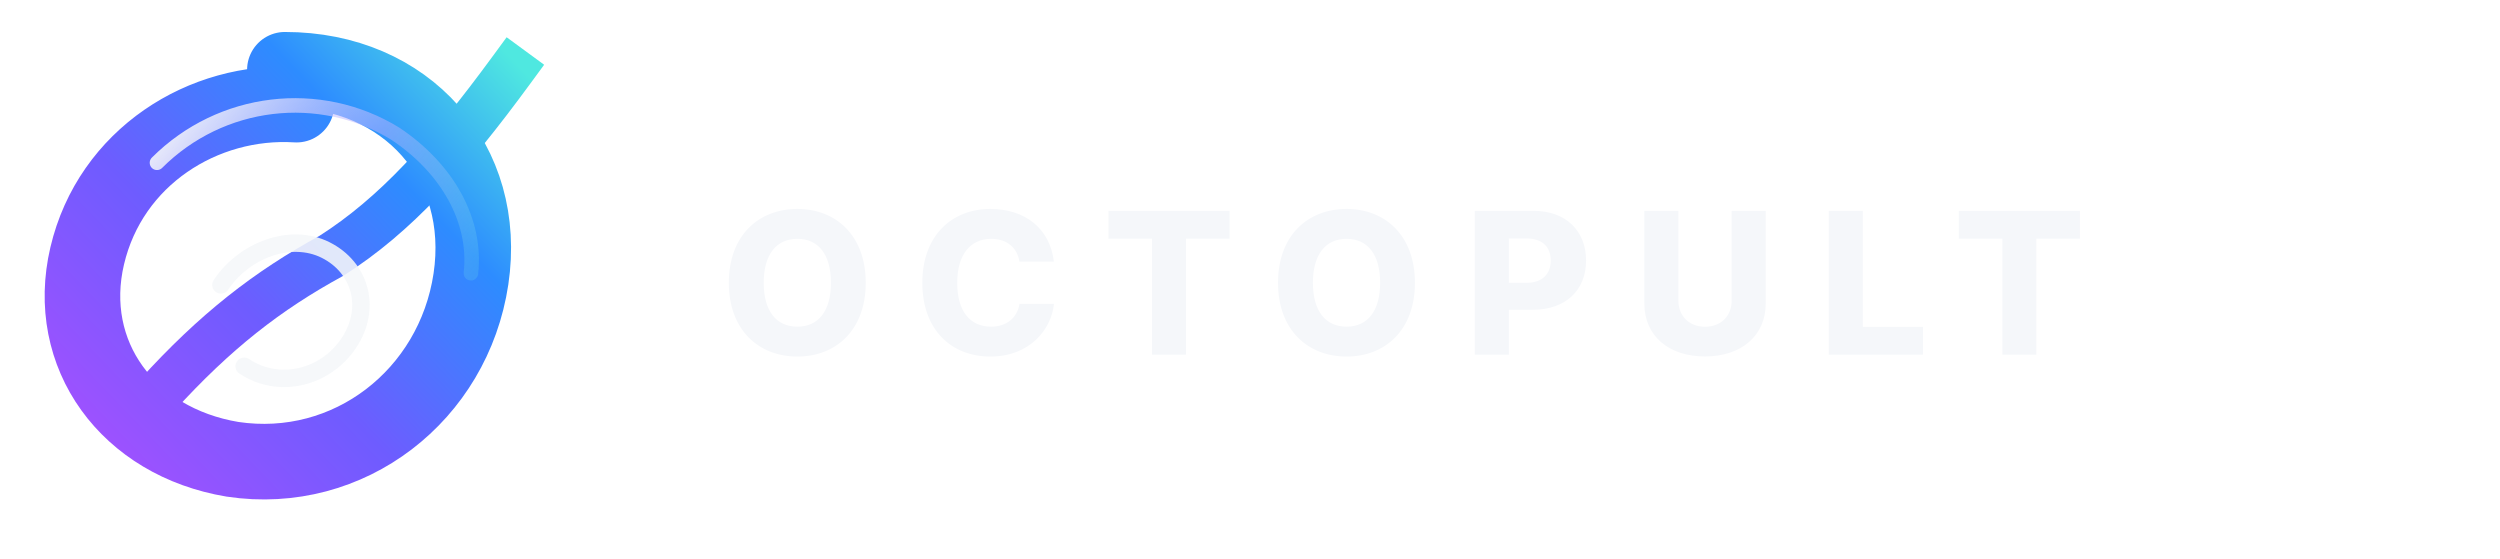
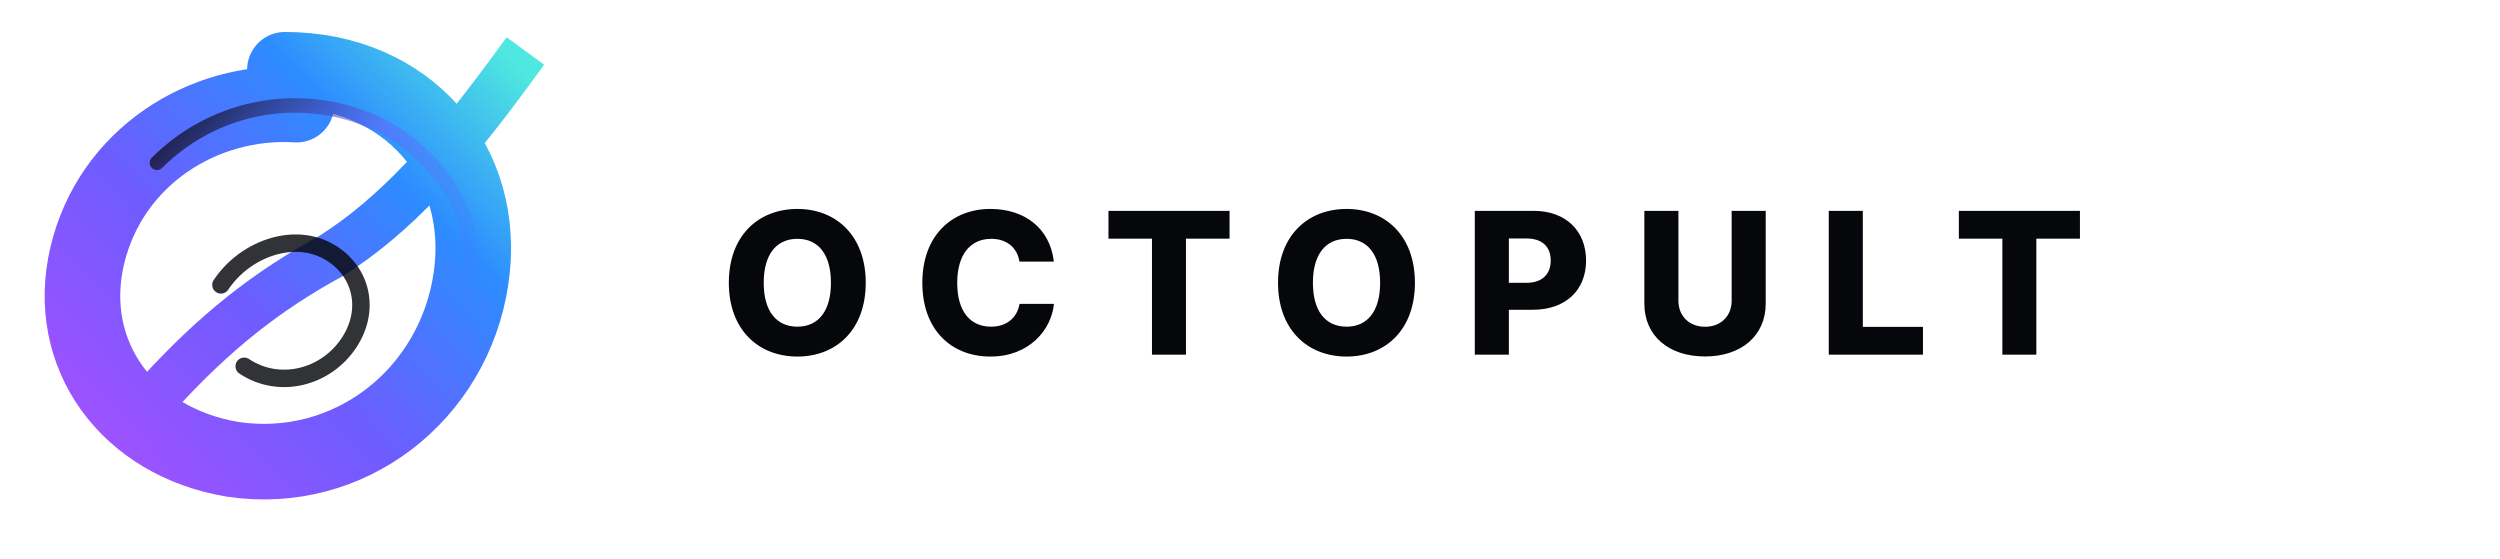
<svg xmlns="http://www.w3.org/2000/svg" viewBox="0 0 430 96" fill="none" role="img" aria-labelledby="title desc">
  <defs>
    <linearGradient id="logo-flow" x1="15" y1="80" x2="88" y2="10" gradientUnits="userSpaceOnUse">
      <stop stop-color="#A450FF" />
      <stop offset=".38" stop-color="#6E5CFF" />
      <stop offset=".72" stop-color="#2D8CFF" />
      <stop offset="1" stop-color="#4FE8E0" />
    </linearGradient>
    <linearGradient id="logo-edge" x1="26" y1="27" x2="75" y2="69" gradientUnits="userSpaceOnUse">
-       <stop stop-color="#F5F7FA" stop-opacity=".9" />
-       <stop offset=".42" stop-color="#B9B0FF" stop-opacity=".5" />
-       <stop offset="1" stop-color="#4FE8E0" stop-opacity=".12" />
+       <stop stop-color="#06070A" stop-opacity=".72" />
+       <stop offset=".42" stop-color="#6E5CFF" stop-opacity=".48" />
+       <stop offset="1" stop-color="#2D8CFF" stop-opacity=".12" />
    </linearGradient>
  </defs>
  <path d="M49 12C70 12 84 28 81 48C78 68 60 82 40 79C22 76 11 61 15 44C19 27 35 17 51 18" stroke="url(#logo-flow)" stroke-width="13" stroke-linecap="round" />
  <path d="M27 68C37 57 46 50 57 44C68 37 77 27 88 12" stroke="url(#logo-flow)" stroke-width="8" stroke-linecap="square" />
  <path d="M27 28C38 17 55 15 68 23C77 29 82 38 81 47" stroke="url(#logo-edge)" stroke-width="2.5" stroke-linecap="round" />
-   <path d="M38 49C42 43 50 40 56 43C62 46 64 53 60 59C56 65 48 67 42 63" stroke="#F5F7FA" stroke-opacity=".88" stroke-width="3" stroke-linecap="round" />
-   <text x="124" y="61" fill="#F5F7FA" font-family="Inter, Helvetica Neue, Arial, sans-serif" font-size="34" font-weight="760" letter-spacing="7">OCTOPULT</text>
+   <path d="M38 49C42 43 50 40 56 43C62 46 64 53 60 59C56 65 48 67 42 63" stroke="#06070A" stroke-opacity=".82" stroke-width="3" stroke-linecap="round" />
+   <text x="124" y="61" fill="#06070A" font-family="Inter, Helvetica Neue, Arial, sans-serif" font-size="34" font-weight="760" letter-spacing="7">OCTOPULT</text>
</svg>
